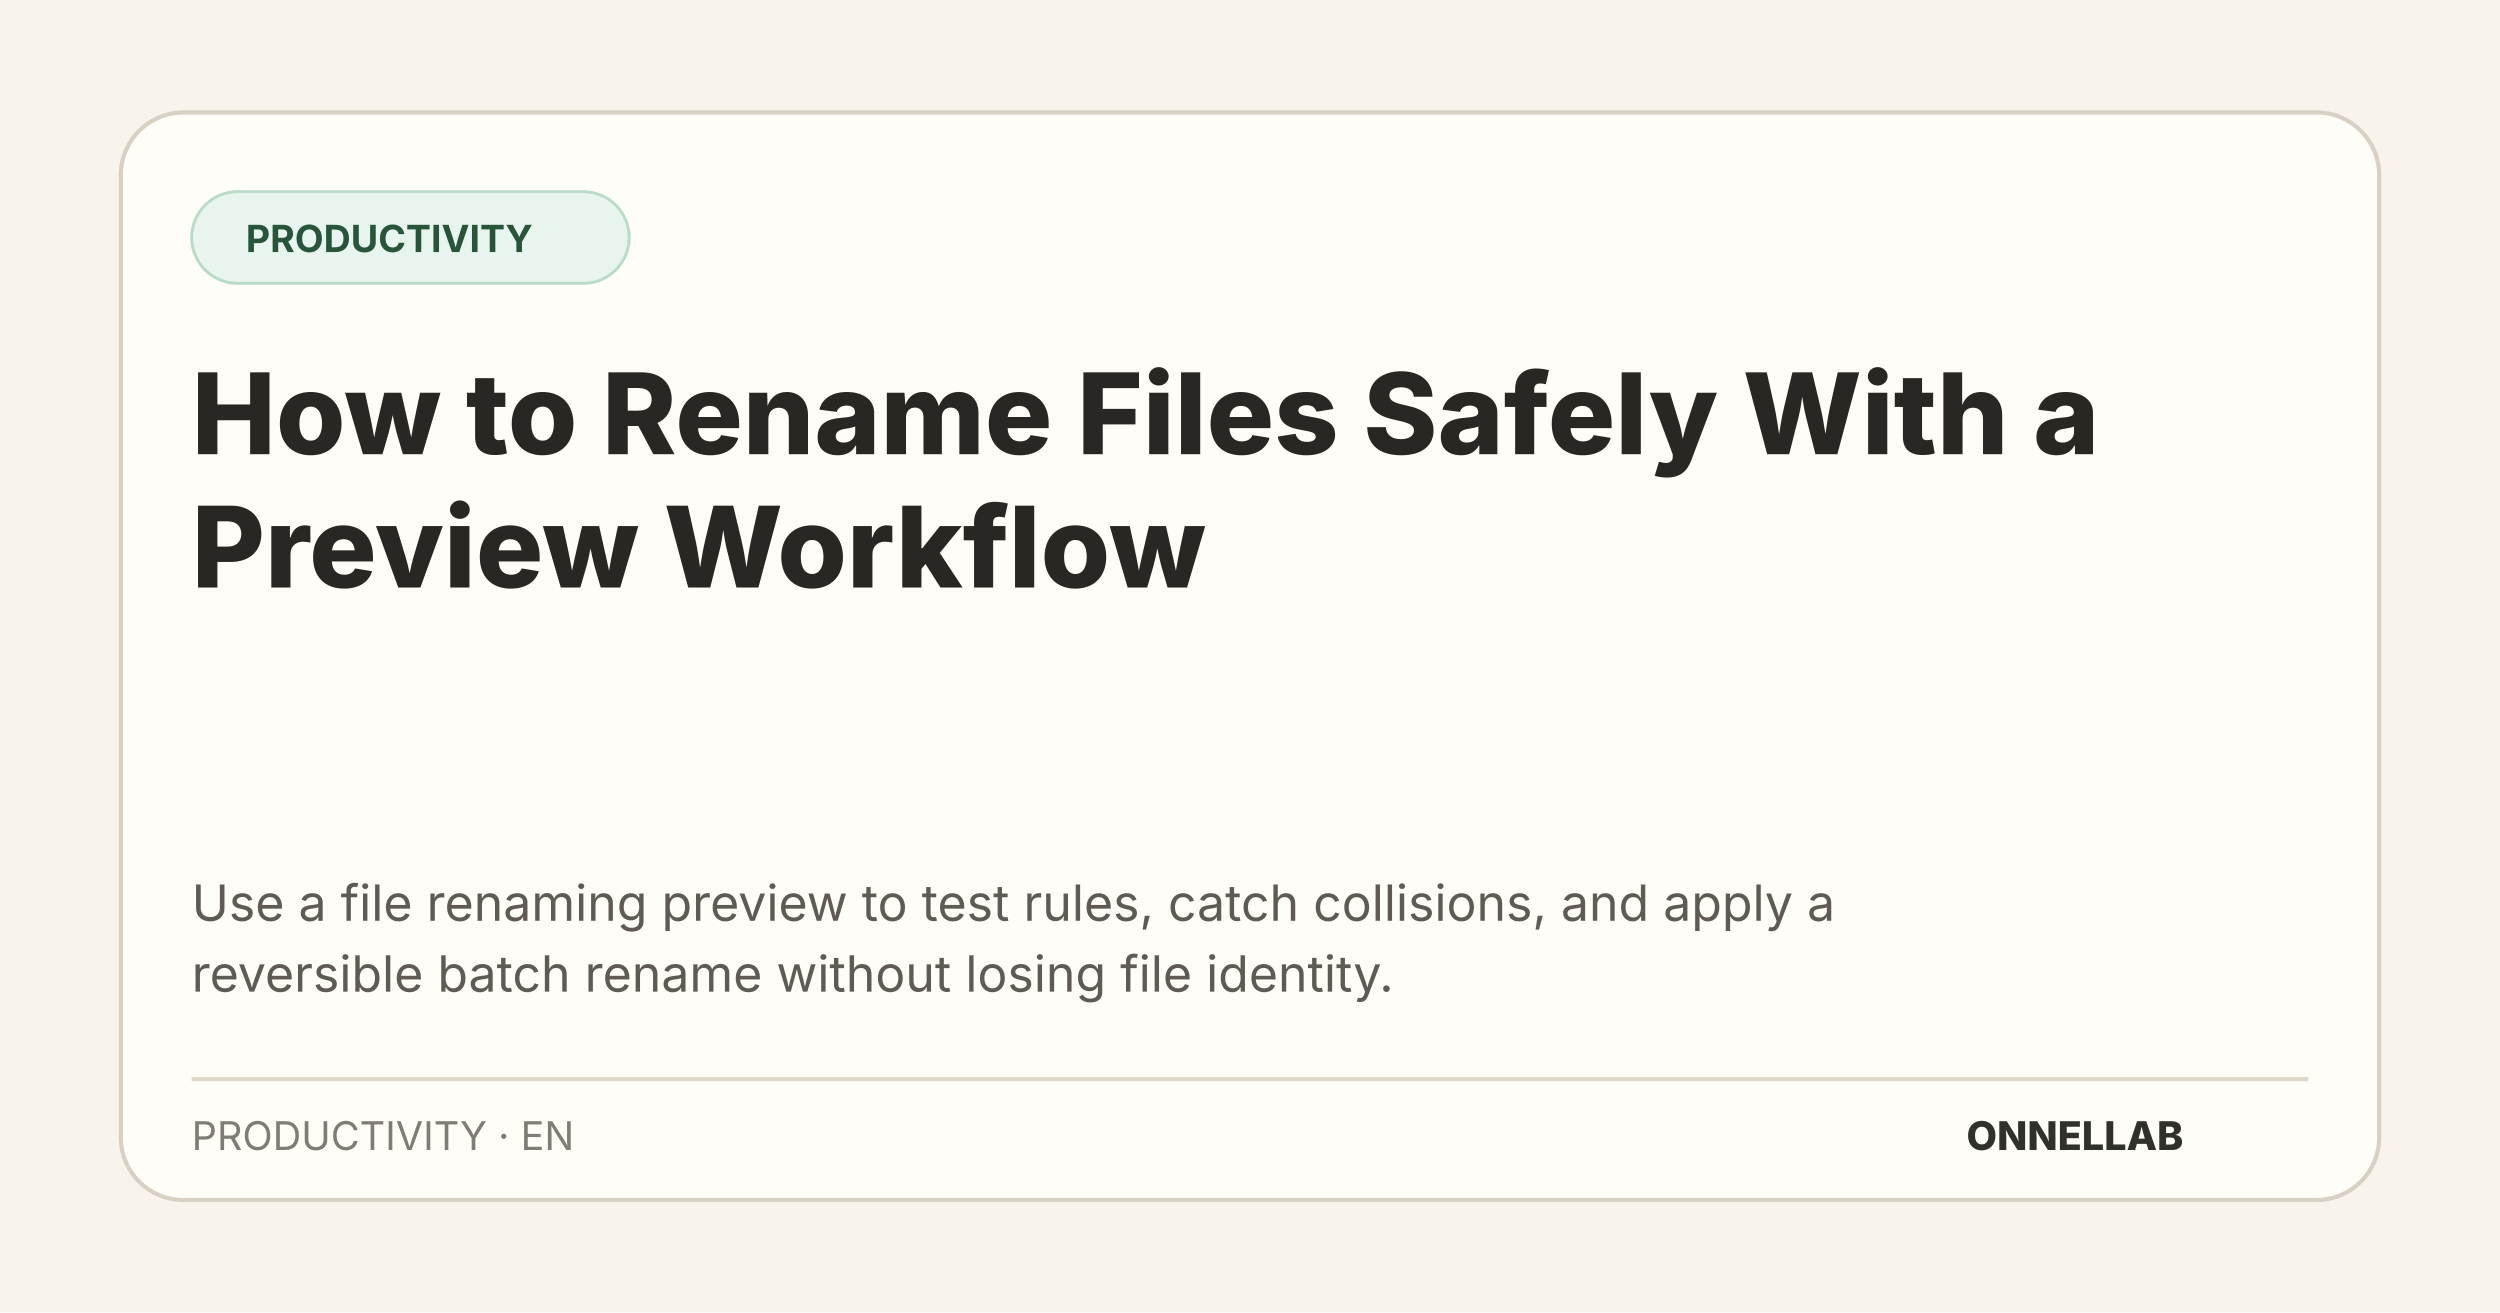
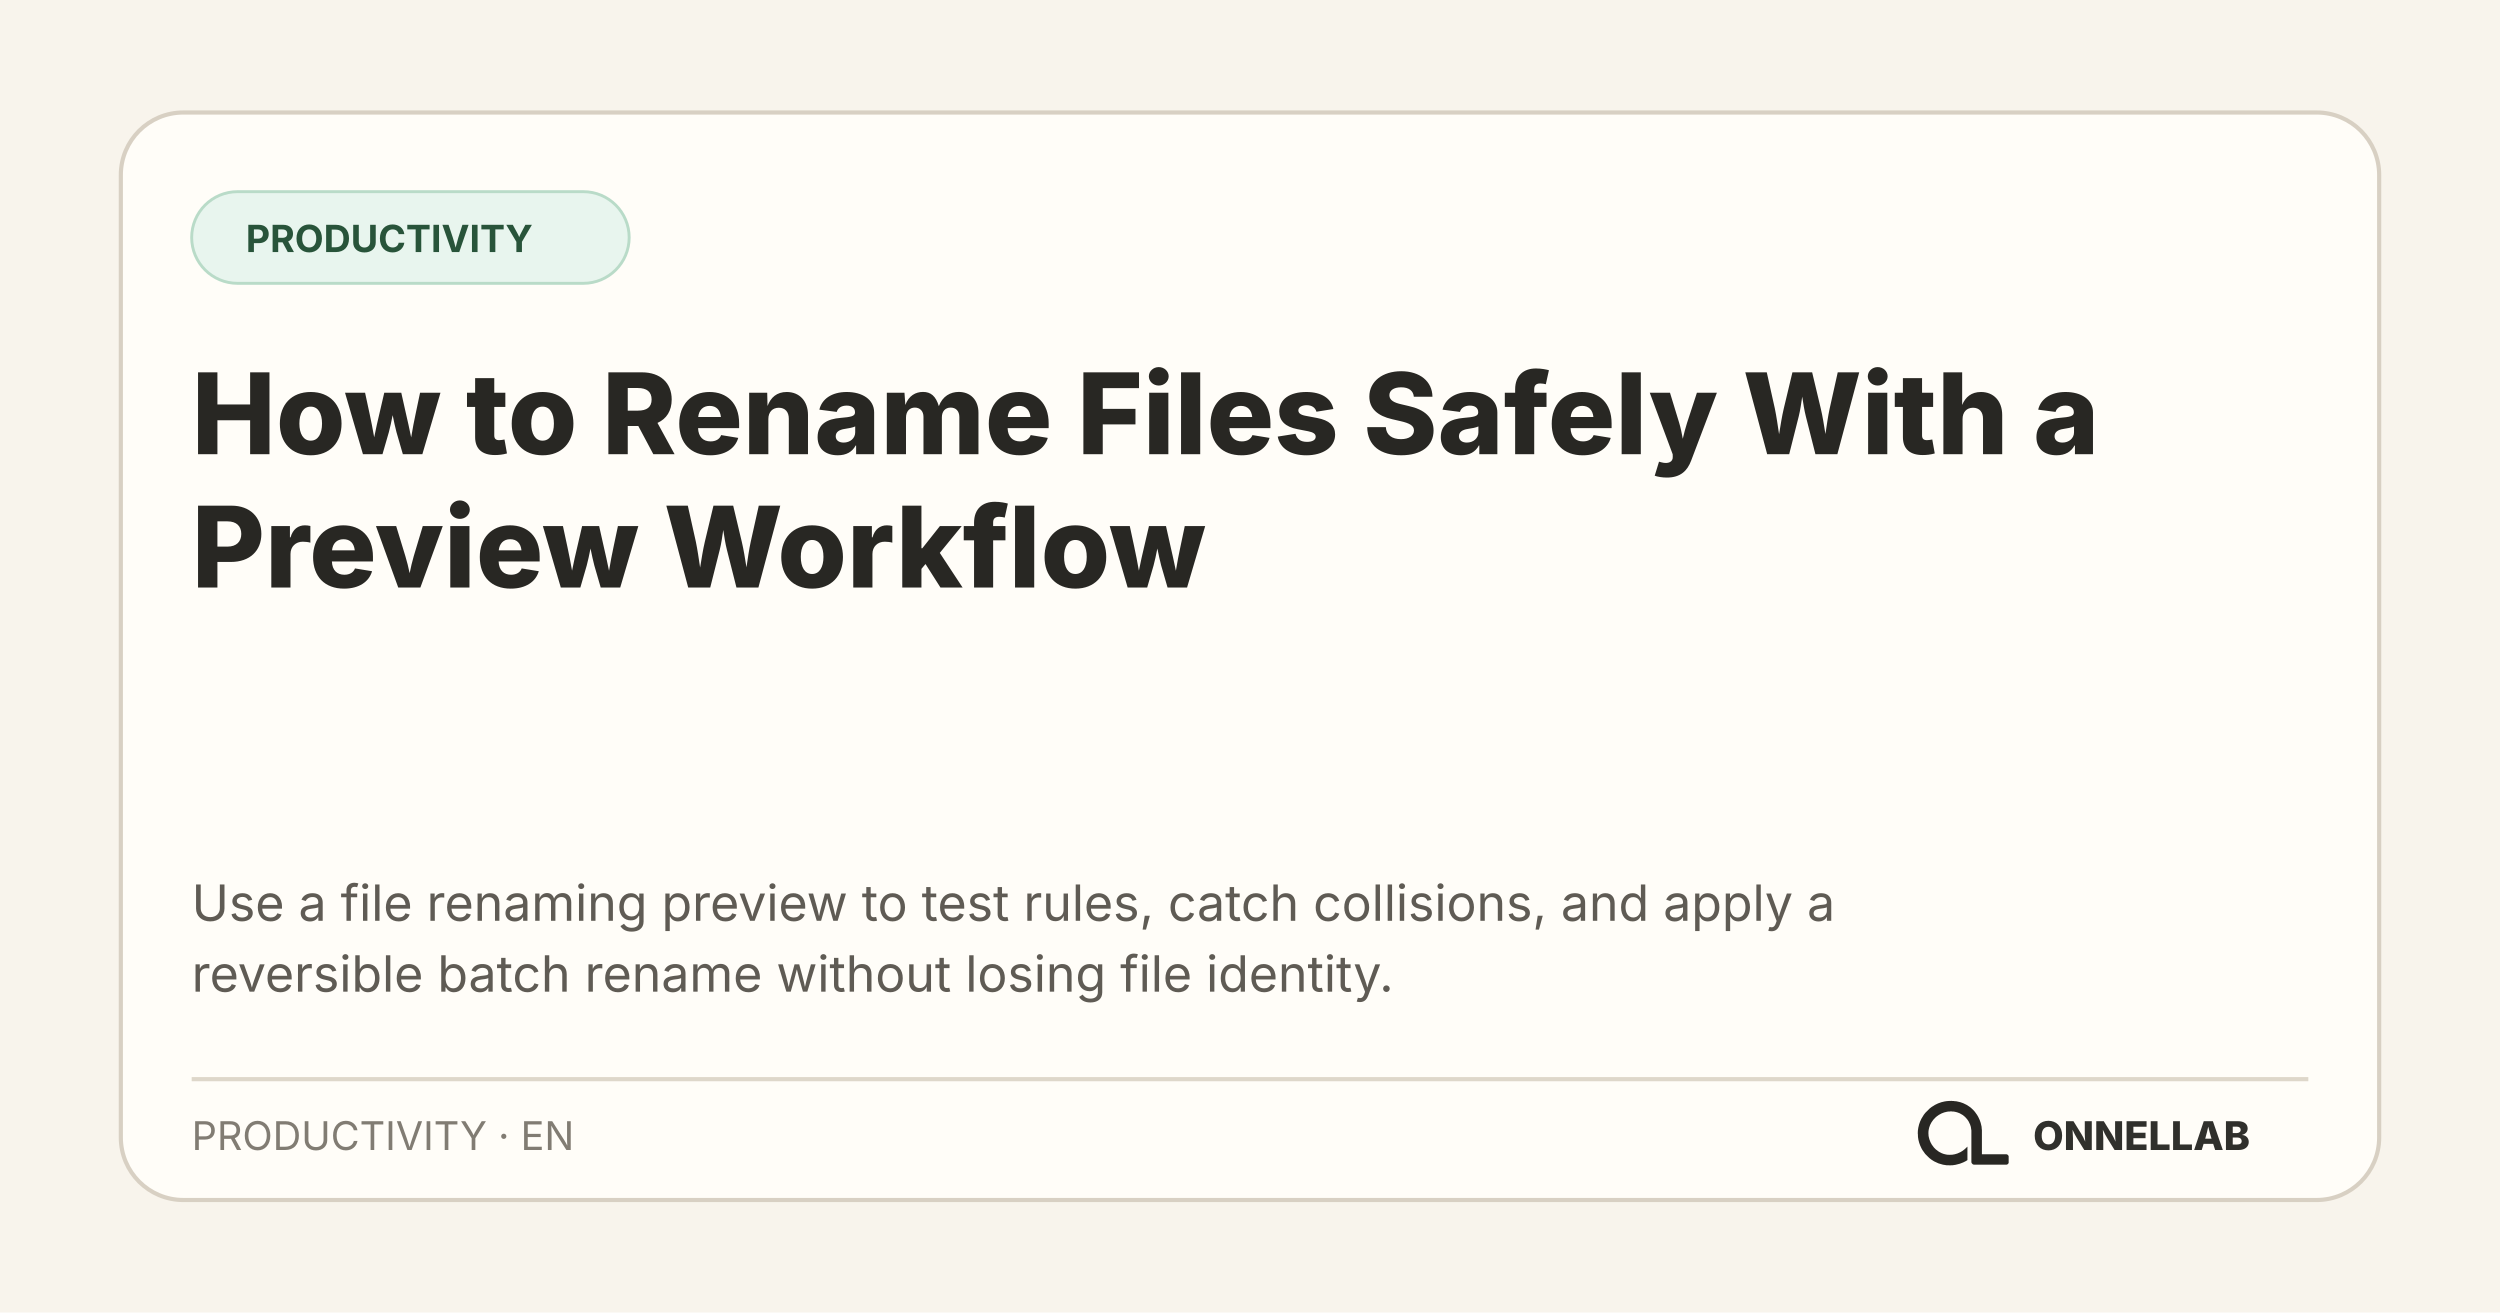
<svg xmlns="http://www.w3.org/2000/svg" width="1200" height="630" viewBox="0 0 1200 630" role="img" aria-labelledby="title desc">
  <rect width="1200" height="630" fill="#f8f4ec" />
  <rect x="58" y="54" width="1084" height="522" rx="30" fill="#fffdf8" stroke="#d8d0c3" stroke-width="2" />
  <rect x="92" y="92" width="210" height="44" rx="22" fill="#e8f5ee" stroke="#b9dbc8" stroke-width="1.4" />
  <text x="118" y="121" fill="#28543a" font-family="Inter, system-ui, sans-serif" font-size="18" font-weight="700">PRODUCTIVITY</text>
  <text x="92" y="218" fill="#282723" font-family="Inter, system-ui, sans-serif" font-size="54" font-weight="760">
    <tspan x="92" y="218">How to Rename Files Safely With a</tspan>
    <tspan x="92" y="282">Preview Workflow</tspan>
  </text>
  <text fill="#5f5b54" font-family="Inter, system-ui, sans-serif" font-size="24">
    <tspan x="92" y="442">Use a file renaming preview to test rules, catch collisions, and apply a</tspan>
    <tspan x="92" y="476">reversible batch rename without losing file identity.</tspan>
  </text>
  <path d="M92 518H1108" stroke="#ded7ca" stroke-width="2" />
  <text x="92" y="552" fill="#817c73" font-family="Inter, system-ui, sans-serif" font-size="19">PRODUCTIVITY · EN</text>
-   <text x="1048" y="552" fill="#30302c" font-family="Inter, system-ui, sans-serif" font-size="19" font-weight="800" text-anchor="end">ONNELLAB</text>
+   <svg x="908" y="512" width="66" height="66" viewBox="0 0 1254 1254">
+     <path fill="#282723" d="M 271 475 L 259 501 L 250 527 L 243 556 L 239 584 L 238 611 L 239 612 L 240 642 L 244 667 L 251 694 L 260 719 L 272 745 L 281 761 L 306 796 L 343 833 L 364 849 L 388 864 L 427 882 L 468 894 L 500 899 L 541 900 L 542 899 L 556 899 L 583 895 L 622 885 L 653 873 L 677 861 L 691 852 L 691 729 L 668 751 L 649 766 L 628 779 L 599 792 L 575 799 L 552 803 L 520 804 L 519 803 L 509 803 L 496 801 L 475 796 L 456 789 L 431 776 L 403 755 L 386 738 L 366 711 L 354 689 L 344 663 L 338 639 L 336 625 L 336 612 L 335 611 L 336 587 L 339 569 L 343 553 L 351 531 L 363 508 L 380 484 L 400 463 L 413 452 L 430 440 L 456 426 L 480 417 L 505 411 L 519 409 L 531 409 L 532 408 L 549 408 L 550 409 L 561 409 L 575 411 L 596 416 L 620 425 L 648 441 L 669 458 L 688 479 L 701 498 L 715 527 L 722 549 L 727 582 L 727 872 L 730 880 L 738 889 L 746 893 L 751 894 L 1048 894 L 1058 890 L 1065 882 L 1067 877 L 1067 817 L 1062 807 L 1054 801 L 1047 799 L 824 799 L 823 798 L 823 574 L 822 573 L 820 547 L 812 513 L 803 487 L 790 459 L 779 440 L 759 412 L 744 395 L 727 379 L 708 364 L 683 348 L 652 333 L 626 324 L 591 316 L 568 314 L 567 313 L 552 313 L 551 312 L 550 313 L 549 312 L 514 313 L 513 314 L 504 314 L 484 317 L 454 324 L 423 335 L 394 349 L 364 368 L 346 382 L 307 421 L 293 439 Z" />
+   </svg>
+   <text x="1080" y="552" fill="#30302c" font-family="Inter, system-ui, sans-serif" font-size="19" font-weight="800" text-anchor="end">ONNELLAB</text>
</svg>
